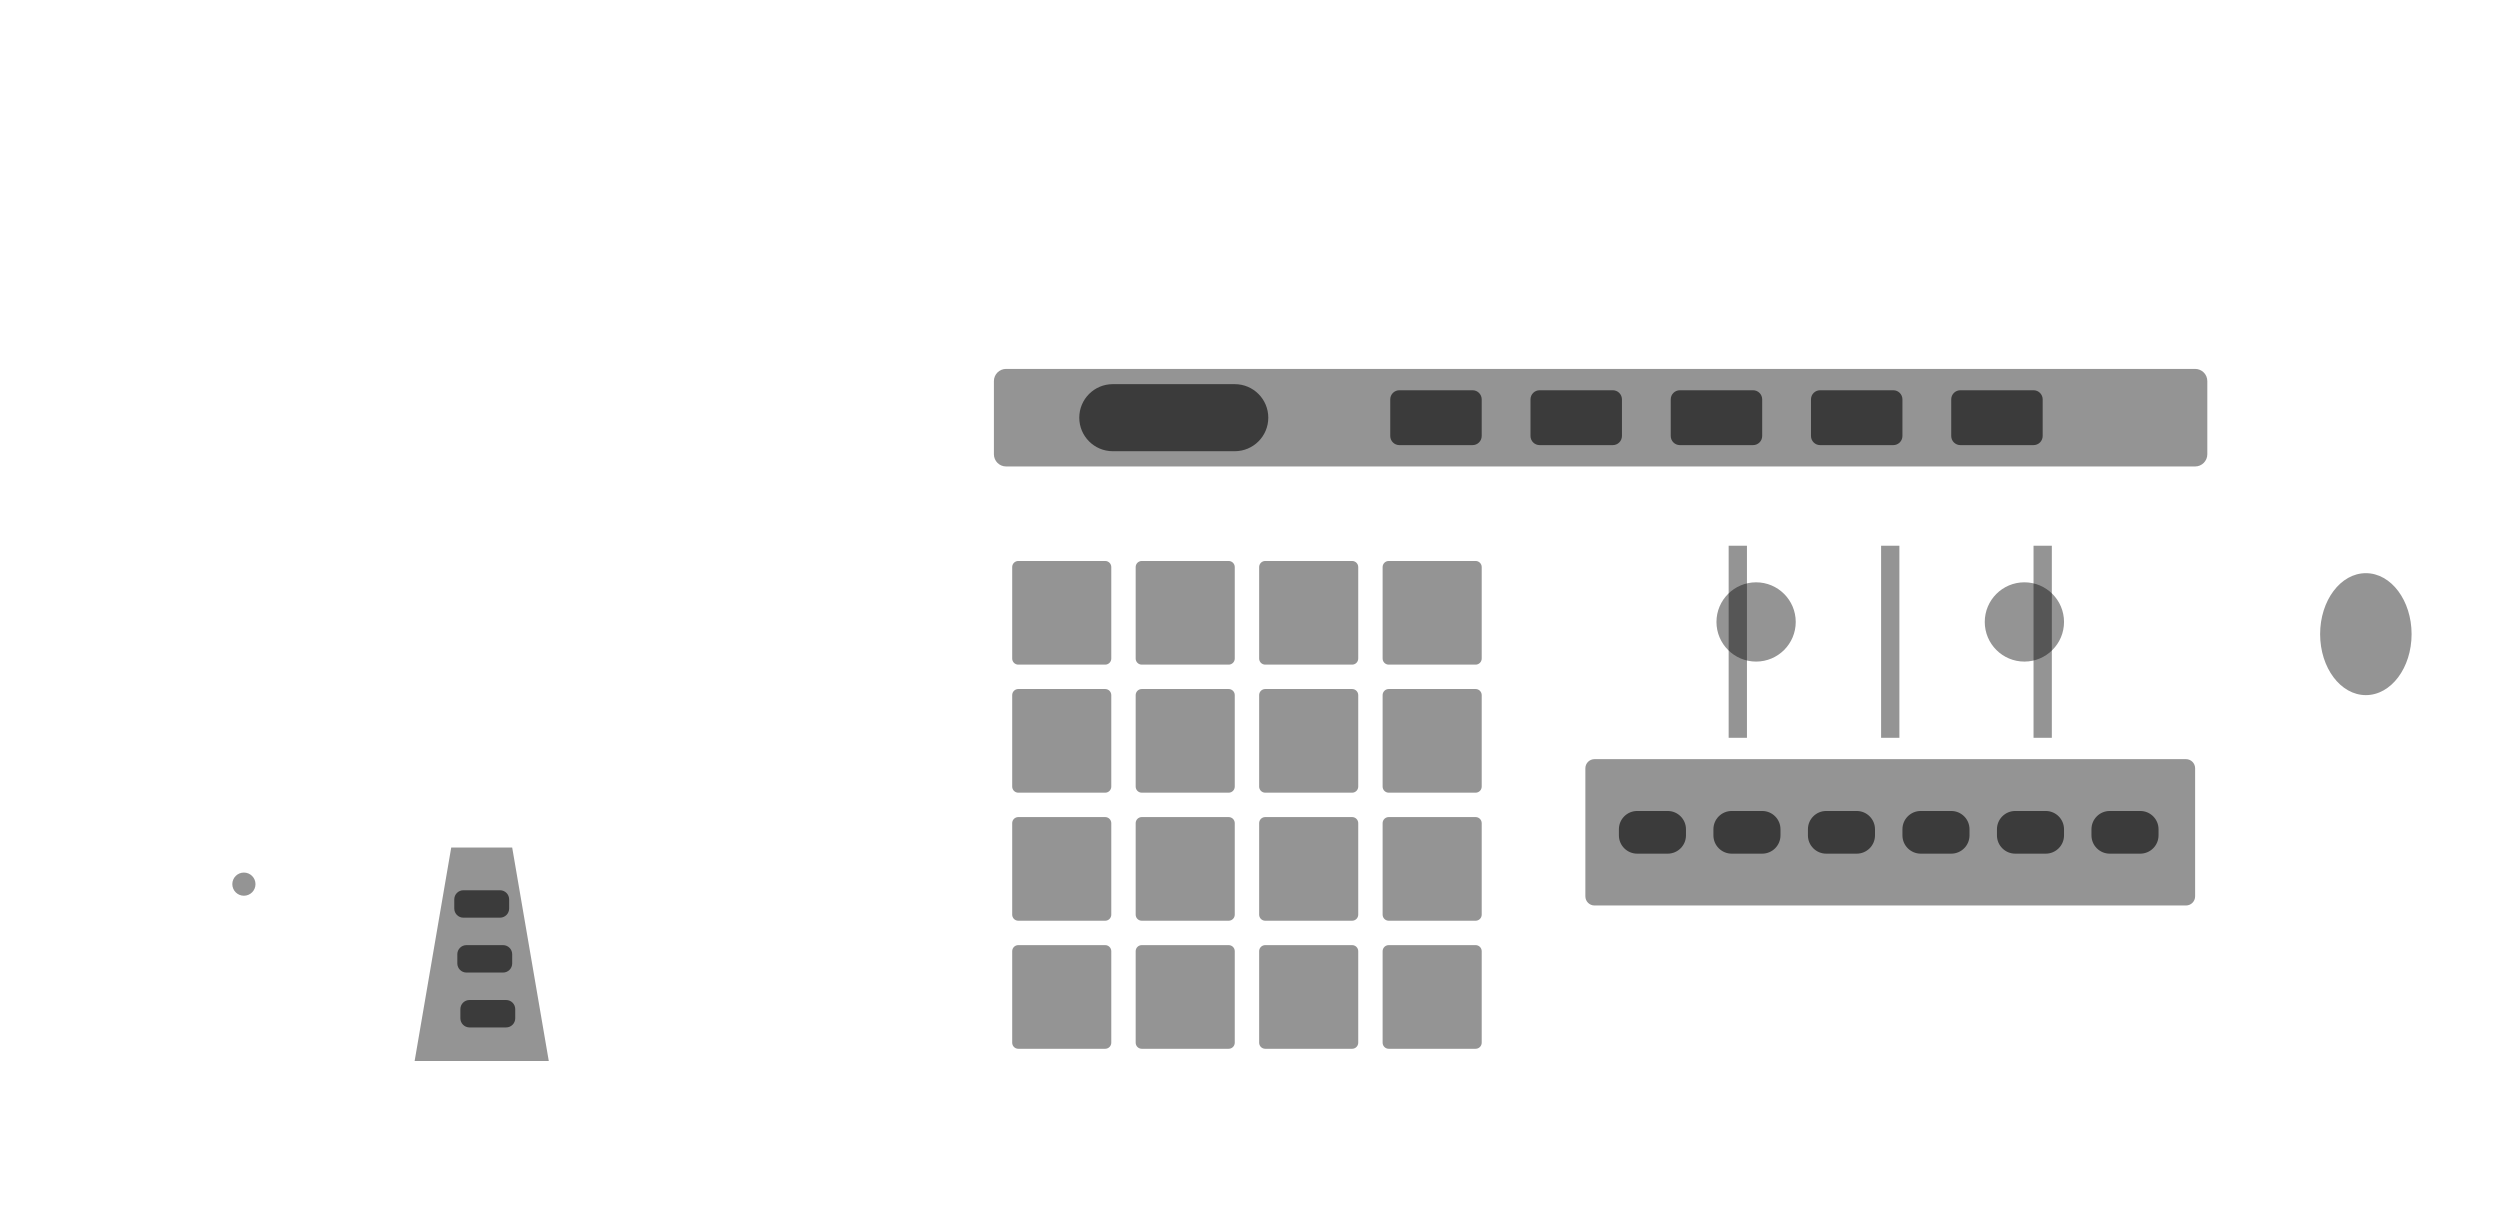
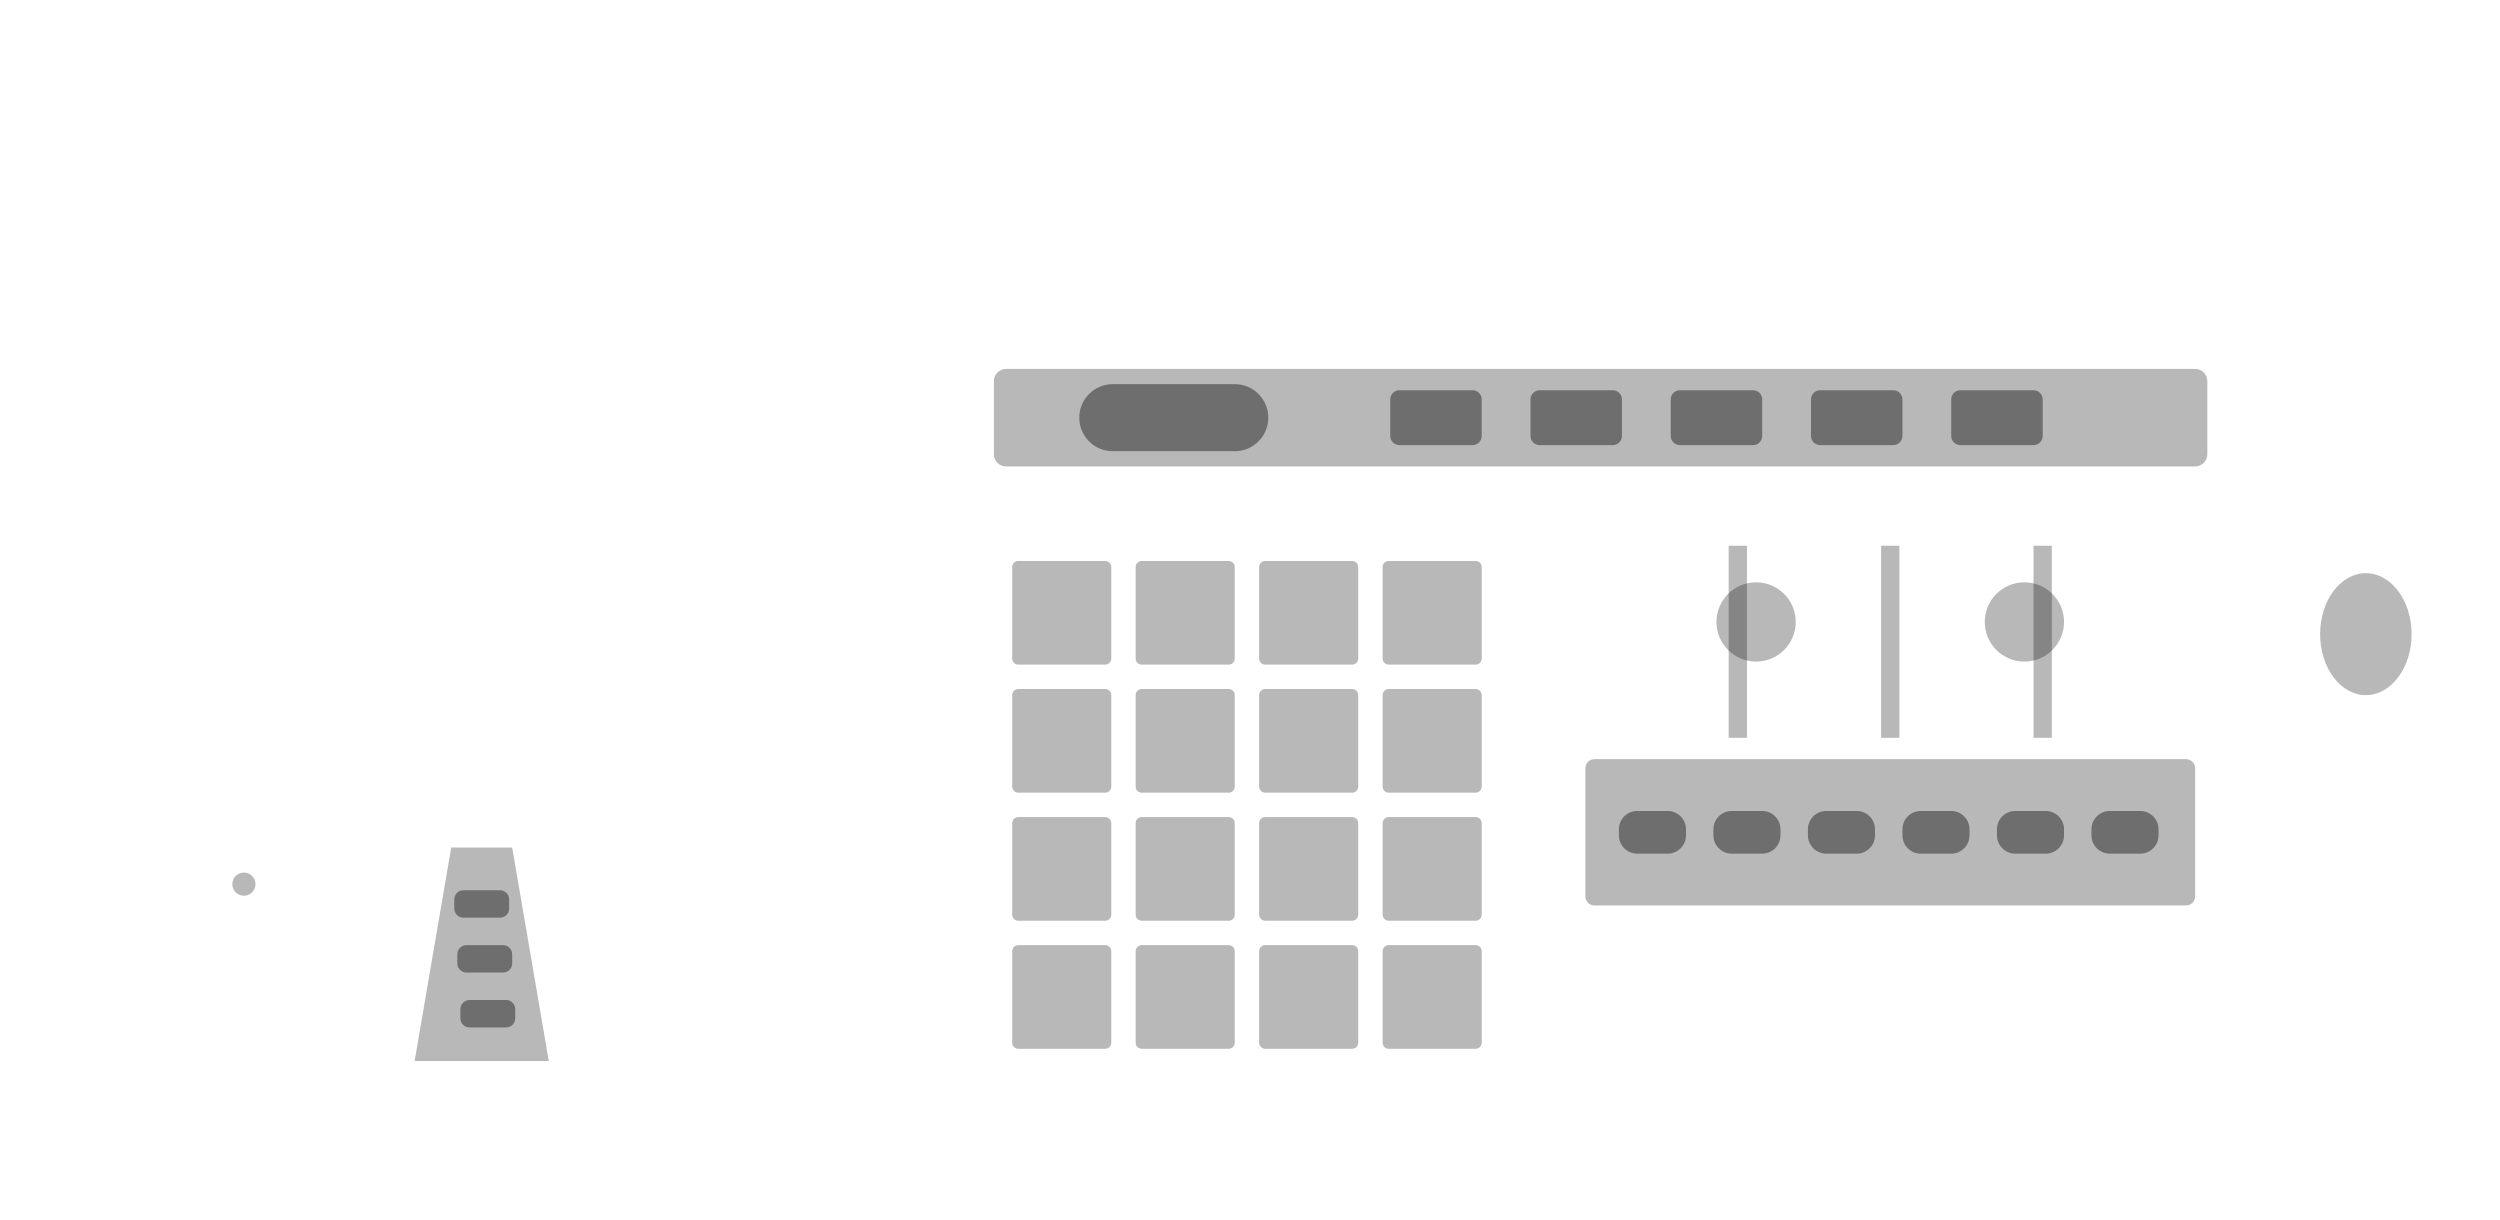
<svg xmlns="http://www.w3.org/2000/svg" viewBox="0 0 820 400" width="820" height="400" fill="#000">
  <g transform="translate(820,0) scale(-1,1)">
-     <g fill-opacity="0.42">
+     <g fill-opacity="0.28">
      <rect x="96" y="121" width="398" height="32" rx="4" />
      <ellipse cx="44" cy="208" rx="15" ry="20" />
      <rect x="147" y="179" width="6" height="63" />
      <rect x="197" y="179" width="6" height="63" />
      <rect x="247" y="179" width="6" height="63" />
      <circle cx="156" cy="204" r="13" />
      <circle cx="244" cy="204" r="13" />
      <rect x="100" y="249" width="200" height="48" rx="3" />
      <rect x="334.0" y="184.0" width="32.5" height="34.0" rx="2" />
      <rect x="334.0" y="226.0" width="32.5" height="34.0" rx="2" />
      <rect x="334.0" y="268.0" width="32.5" height="34.0" rx="2" />
      <rect x="334.0" y="310.0" width="32.5" height="34.0" rx="2" />
      <rect x="374.5" y="184.0" width="32.5" height="34.0" rx="2" />
      <rect x="374.5" y="226.0" width="32.5" height="34.0" rx="2" />
      <rect x="374.5" y="268.0" width="32.5" height="34.0" rx="2" />
      <rect x="374.5" y="310.0" width="32.5" height="34.0" rx="2" />
      <rect x="415.0" y="184.0" width="32.5" height="34.0" rx="2" />
      <rect x="415.0" y="226.0" width="32.5" height="34.0" rx="2" />
      <rect x="415.0" y="268.0" width="32.5" height="34.0" rx="2" />
      <rect x="415.0" y="310.0" width="32.5" height="34.0" rx="2" />
      <rect x="455.5" y="184.0" width="32.5" height="34.0" rx="2" />
      <rect x="455.5" y="226.0" width="32.5" height="34.0" rx="2" />
      <rect x="455.5" y="268.0" width="32.5" height="34.0" rx="2" />
      <rect x="455.5" y="310.0" width="32.5" height="34.0" rx="2" />
      <path d="M640,348 L652,278 L672,278 L684,348 Z" />
      <circle cx="740" cy="290" r="3.8" />
    </g>
-     <g fill-opacity="0.6">
+     <g fill-opacity="0.4">
      <rect x="150" y="128" width="30" height="18" rx="3" />
      <rect x="196" y="128" width="30" height="18" rx="3" />
      <rect x="242" y="128" width="30" height="18" rx="3" />
      <rect x="288" y="128" width="30" height="18" rx="3" />
      <rect x="334" y="128" width="30" height="18" rx="3" />
      <rect x="404" y="126" width="62" height="22" rx="11" />
      <rect x="112" y="266" width="22" height="14" rx="6" />
      <rect x="143" y="266" width="22" height="14" rx="6" />
      <rect x="174" y="266" width="22" height="14" rx="6" />
      <rect x="205" y="266" width="22" height="14" rx="6" />
      <rect x="236" y="266" width="22" height="14" rx="6" />
      <rect x="267" y="266" width="22" height="14" rx="6" />
      <rect x="653" y="292" width="18" height="9" rx="3" />
      <rect x="652" y="310" width="18" height="9" rx="3" />
      <rect x="651" y="328" width="18" height="9" rx="3" />
    </g>
  </g>
</svg>
